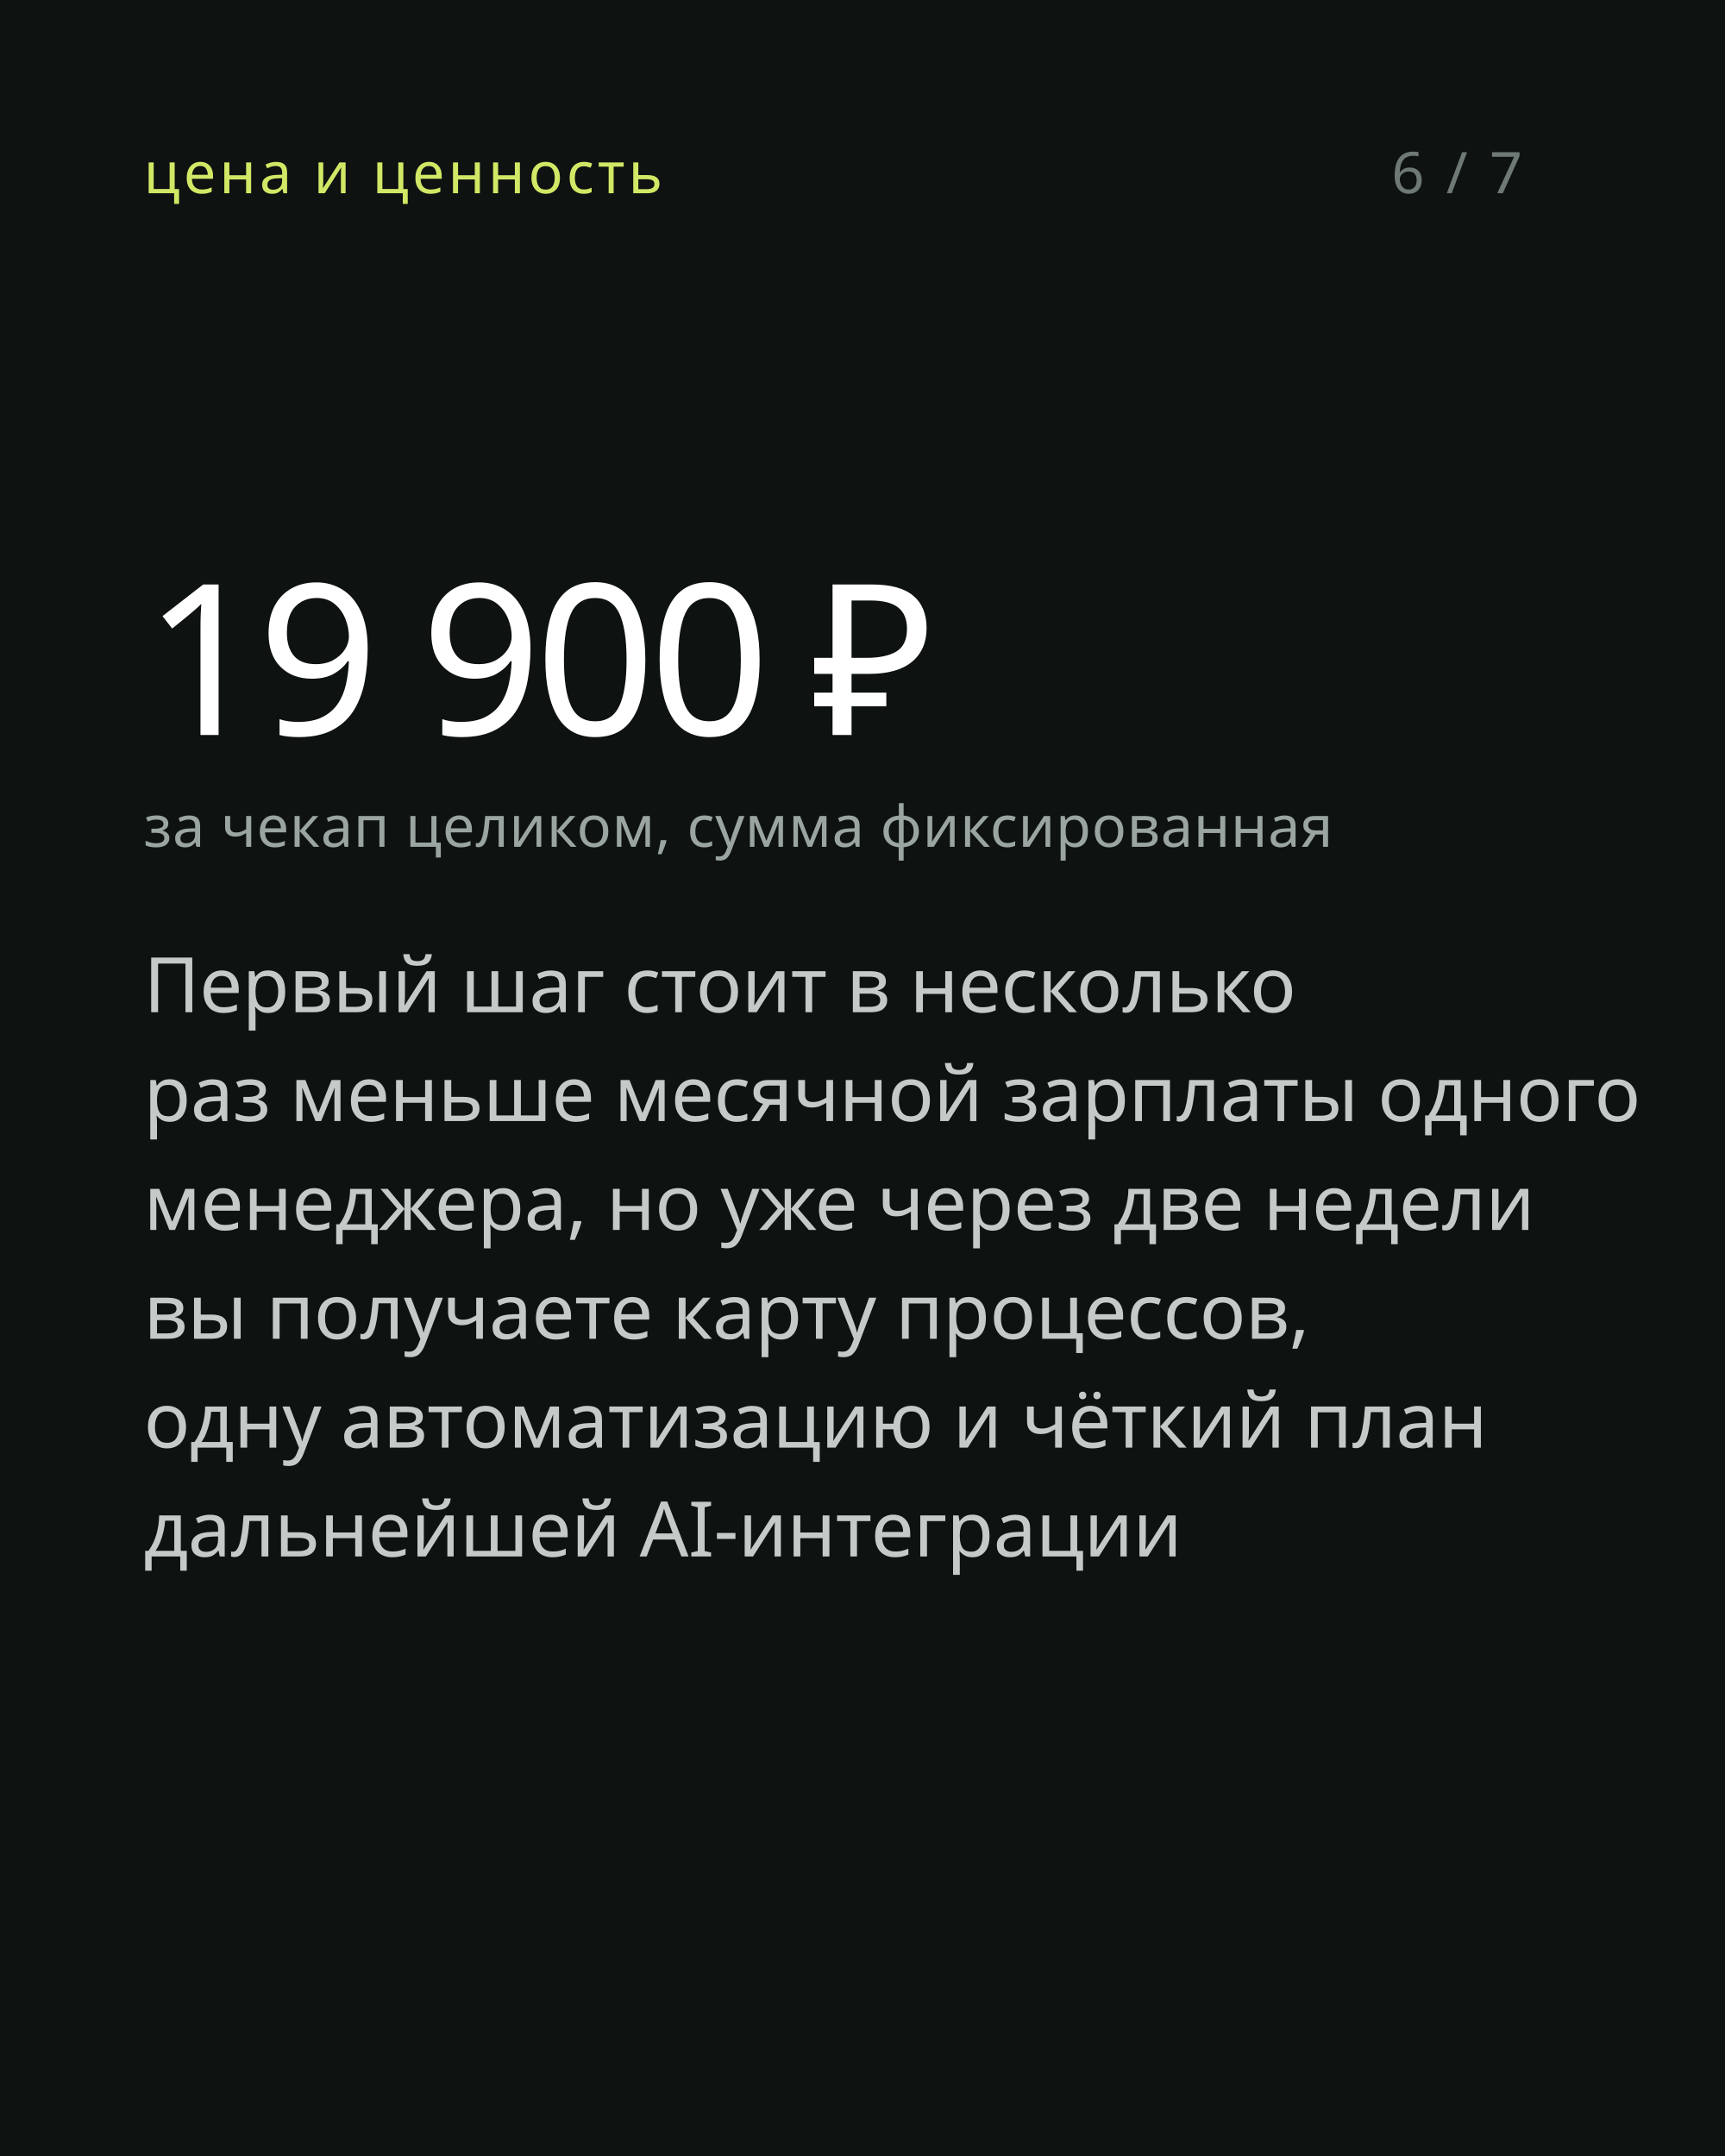
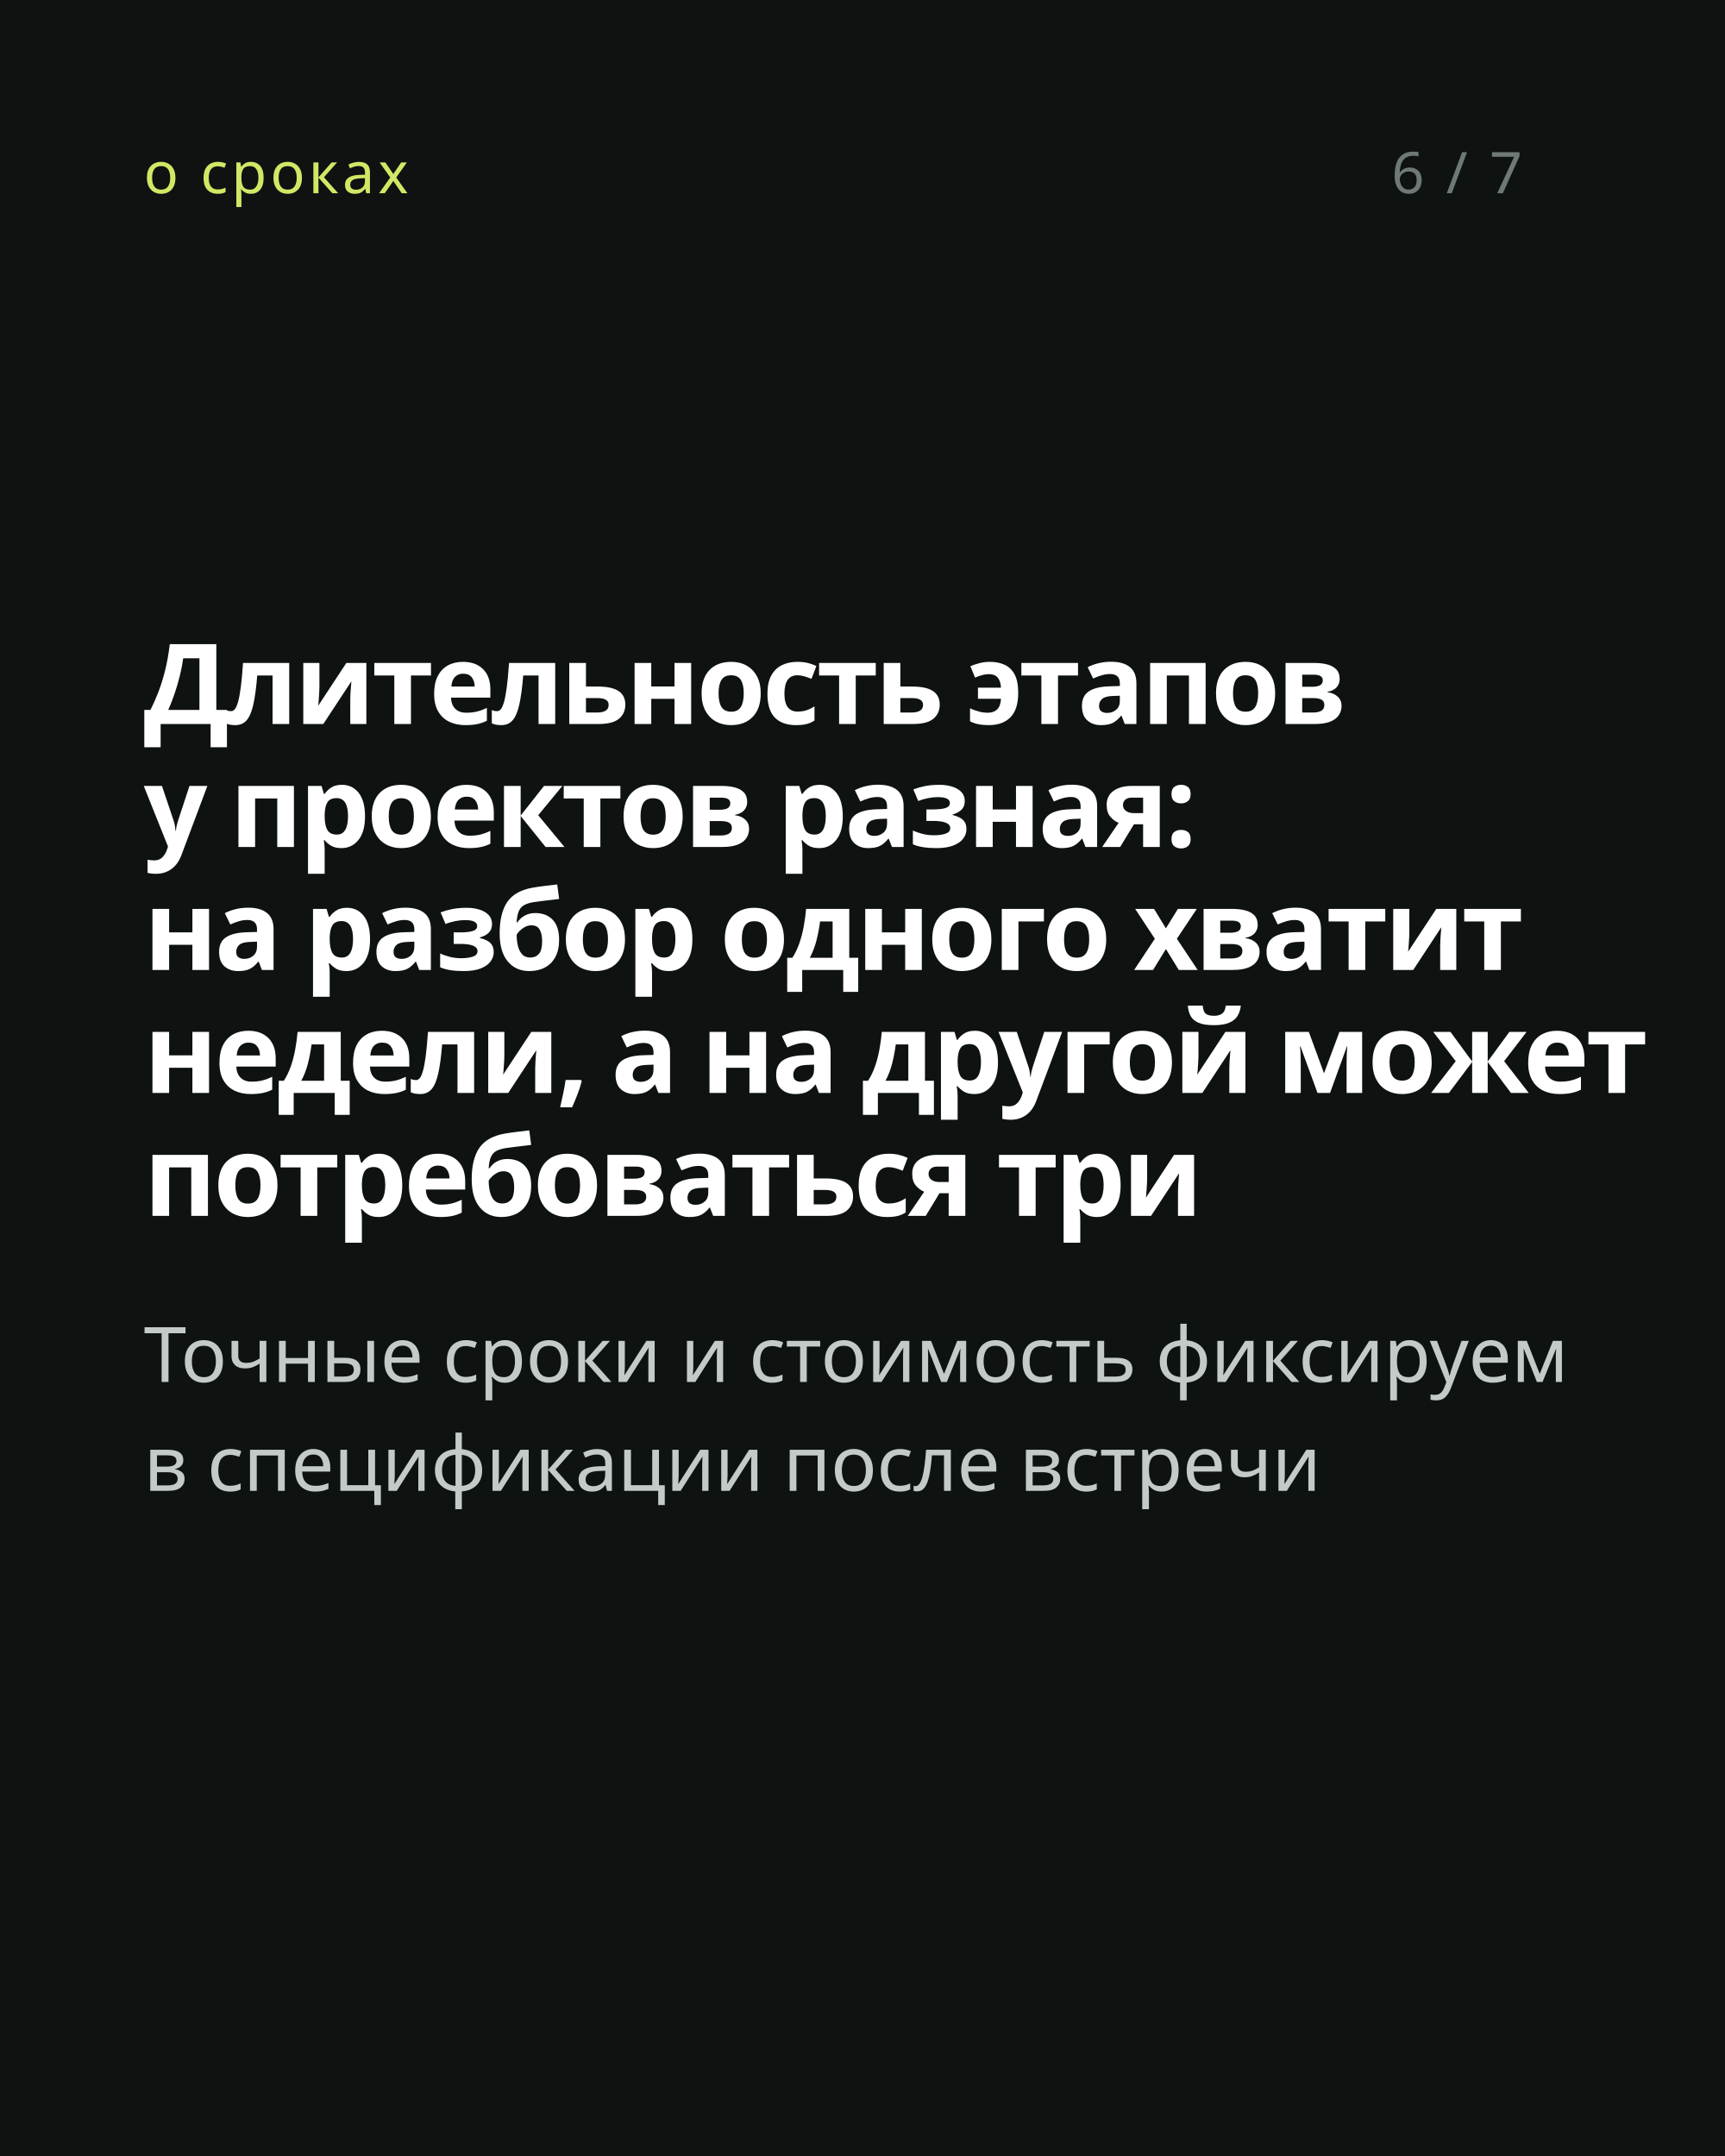
<svg xmlns="http://www.w3.org/2000/svg" width="1080" height="1350" viewBox="0 0 1080 1350">
  <rect x="0" y="0" width="1080" height="1350" rx="0" fill="#0E1211" />
-   <text x="90" y="121" font-family="JetBrains Mono" font-size="36" font-weight="400" letter-spacing="2.16" fill="#D0E865">цена и ценность</text>
+   <text x="90" y="121" font-family="JetBrains Mono" font-size="36" font-weight="400" letter-spacing="2.16" fill="#D0E865">о сроках</text>
  <text x="871.19" y="121" font-family="JetBrains Mono" font-size="36" font-weight="400" letter-spacing="2.16" fill="#6E7975">6 / 7</text>
-   <text x="90" y="460.23" font-family="JetBrains Mono" font-size="132" font-weight="500" letter-spacing="-3.96" fill="#FFFFFF">19 900 ₽</text>
-   <text x="90" y="530.23" font-family="JetBrains Mono" font-size="36" font-weight="400" letter-spacing="0.36" fill="#9AA5A1">за чекап целиком, сумма фиксированная</text>
-   <text x="90" y="633.83" font-family="Manrope" font-size="48" font-weight="400" letter-spacing="-0.24" fill="#C4CAC7">Первый шаг стоит в несколько</text>
-   <text x="90" y="701.98" font-family="Manrope" font-size="48" font-weight="400" letter-spacing="-0.24" fill="#C4CAC7">раз меньше месячной зарплаты одного</text>
-   <text x="90" y="770.14" font-family="Manrope" font-size="48" font-weight="400" letter-spacing="-0.24" fill="#C4CAC7">менеджера, но уже через две недели</text>
-   <text x="90" y="838.3" font-family="Manrope" font-size="48" font-weight="400" letter-spacing="-0.24" fill="#C4CAC7">вы получаете карту процессов,</text>
-   <text x="90" y="906.45" font-family="Manrope" font-size="48" font-weight="400" letter-spacing="-0.24" fill="#C4CAC7">одну автоматизацию и чёткий план</text>
-   <text x="90" y="974.61" font-family="Manrope" font-size="48" font-weight="400" letter-spacing="-0.24" fill="#C4CAC7">дальнейшей AI-интеграции</text>
+   <text x="90" y="453.34" font-family="Manrope" font-size="70" font-weight="600" letter-spacing="-2.1" fill="#FFFFFF">Длительность этапов</text>
+   <text x="90" y="530.34" font-family="Manrope" font-size="70" font-weight="600" letter-spacing="-2.1" fill="#FFFFFF">у проектов разная:</text>
+   <text x="90" y="607.34" font-family="Manrope" font-size="70" font-weight="600" letter-spacing="-2.1" fill="#FFFFFF">на разбор одного хватит</text>
+   <text x="90" y="684.34" font-family="Manrope" font-size="70" font-weight="600" letter-spacing="-2.1" fill="#FFFFFF">недели, а на другой может</text>
+   <text x="90" y="761.34" font-family="Manrope" font-size="70" font-weight="600" letter-spacing="-2.1" fill="#FFFFFF">потребоваться три</text>
+   <text x="90" y="865.34" font-family="Manrope" font-size="48" font-weight="400" letter-spacing="-0.24" fill="#C4CAC7">Точные сроки и стоимость фиксируем</text>
+   <text x="90" y="933.5" font-family="Manrope" font-size="48" font-weight="400" letter-spacing="-0.24" fill="#C4CAC7">в спецификации после встречи</text>
</svg>
